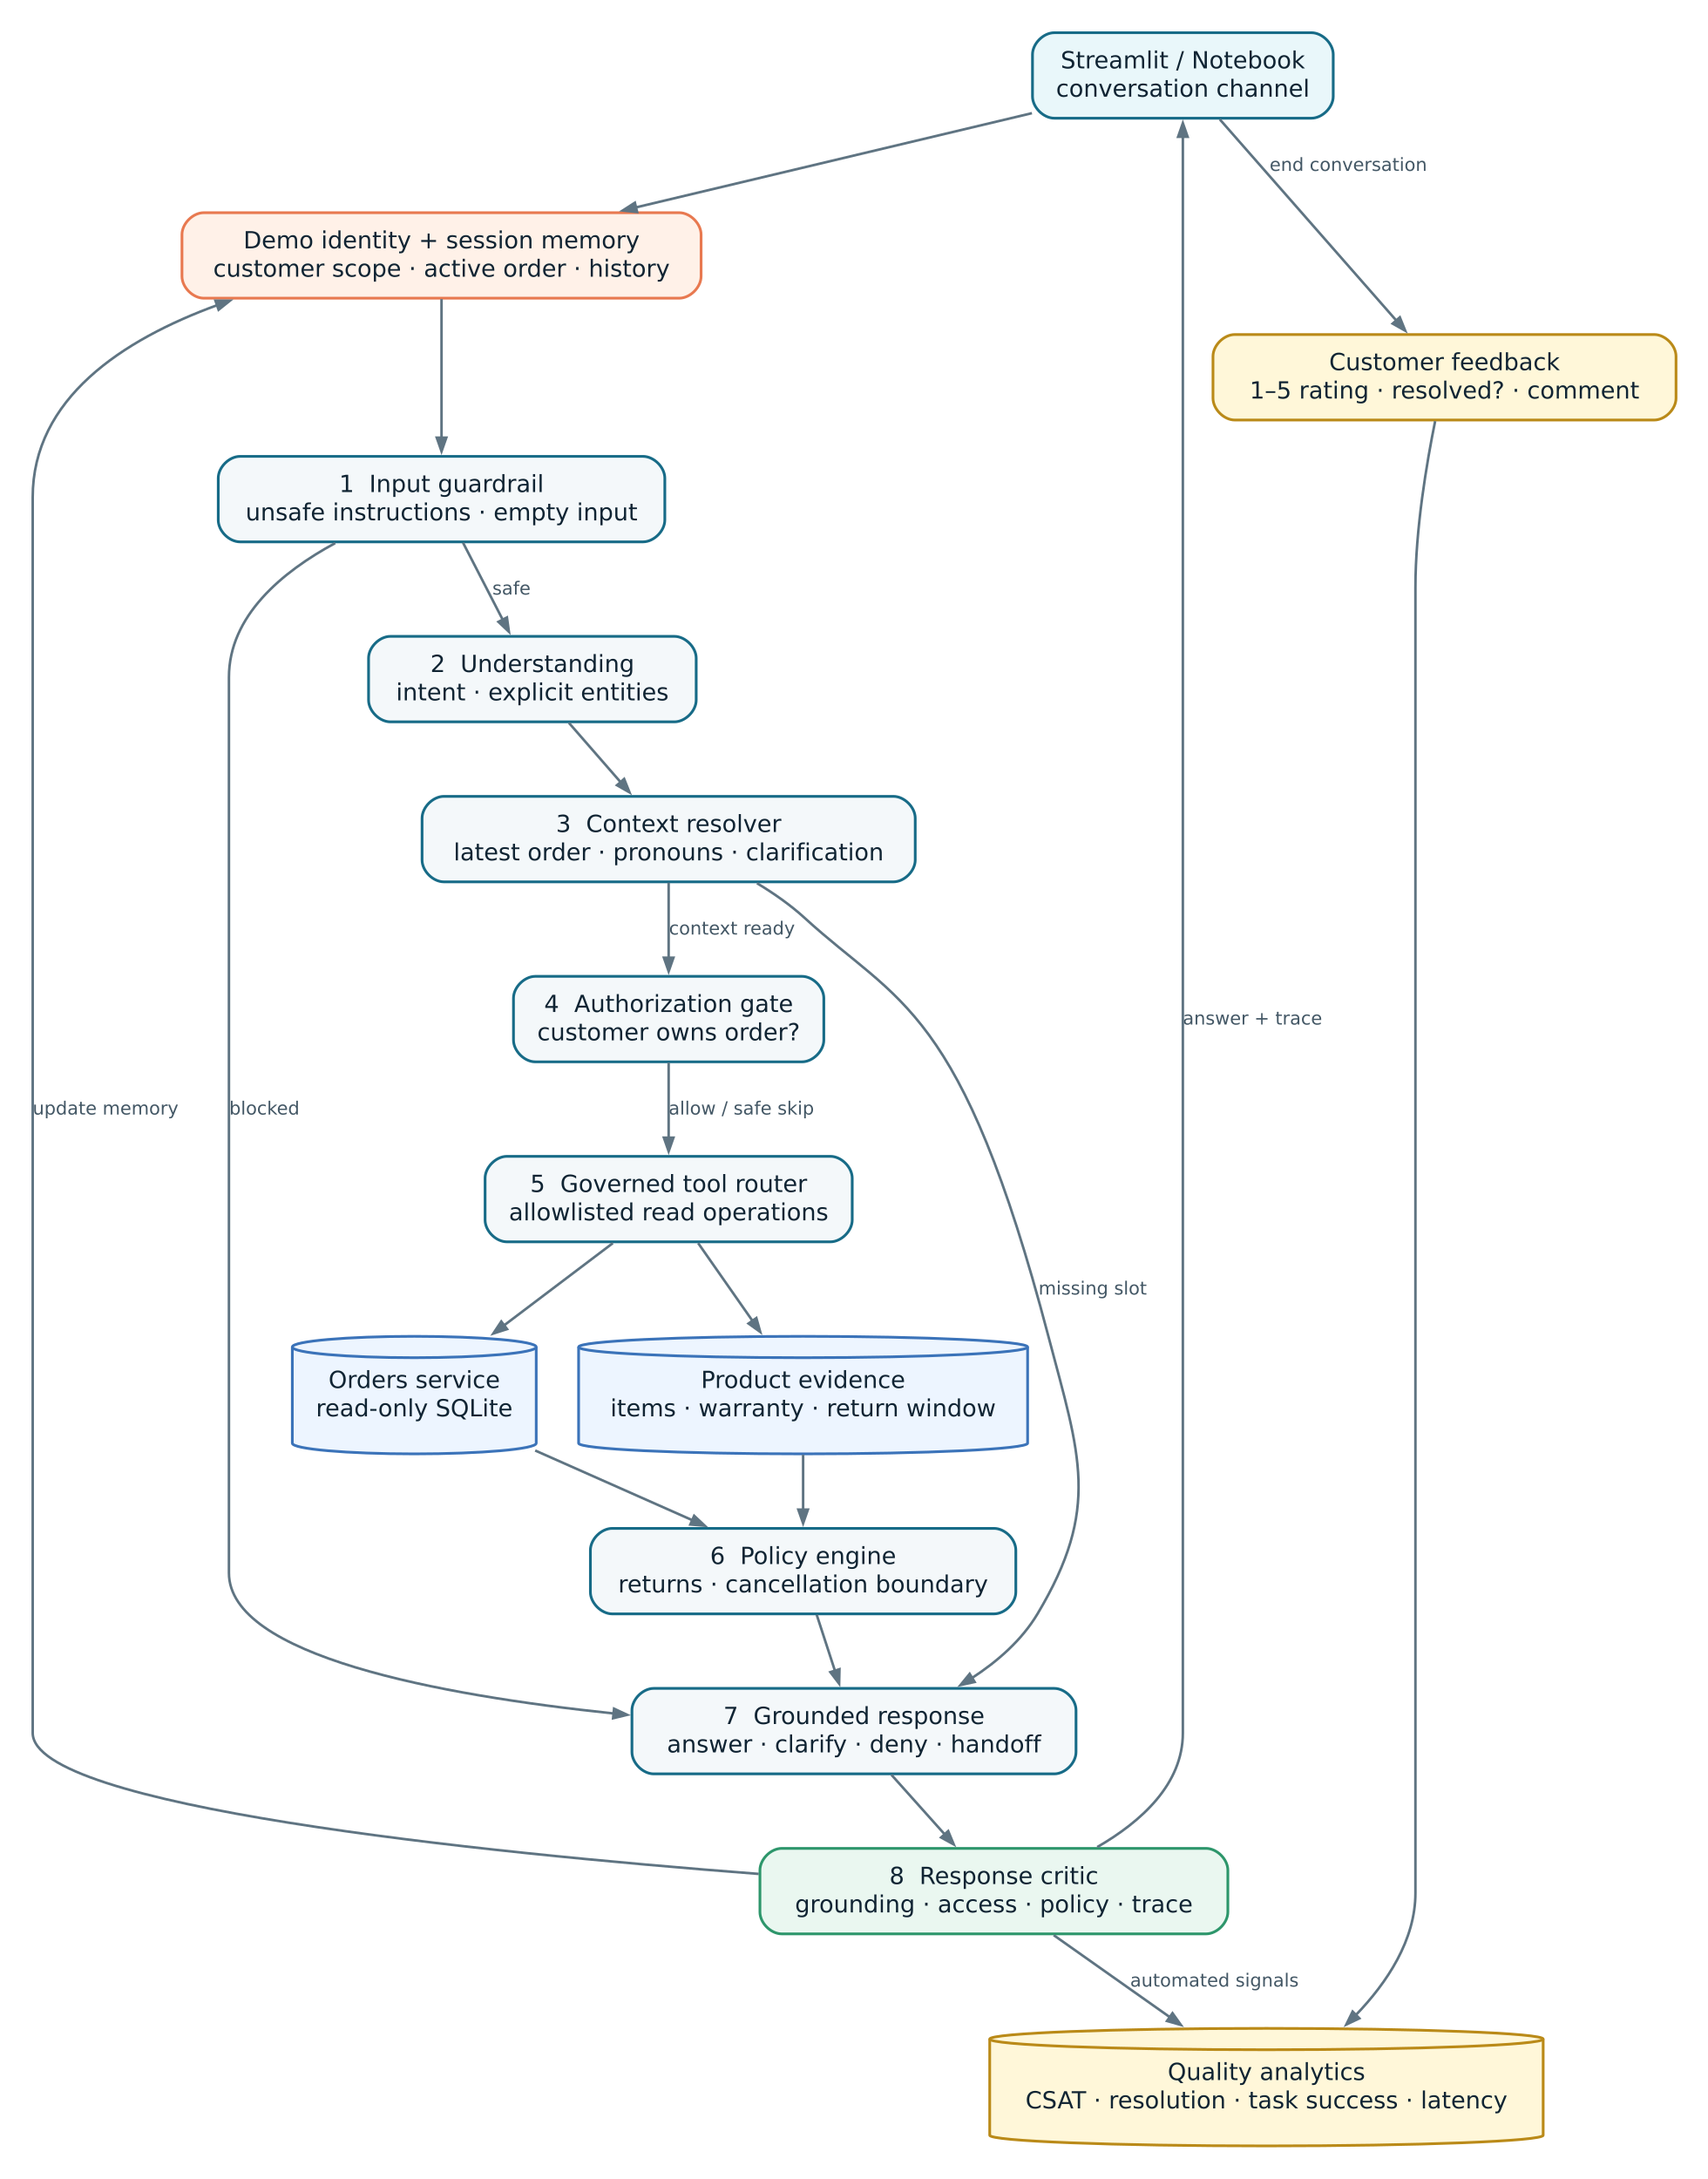
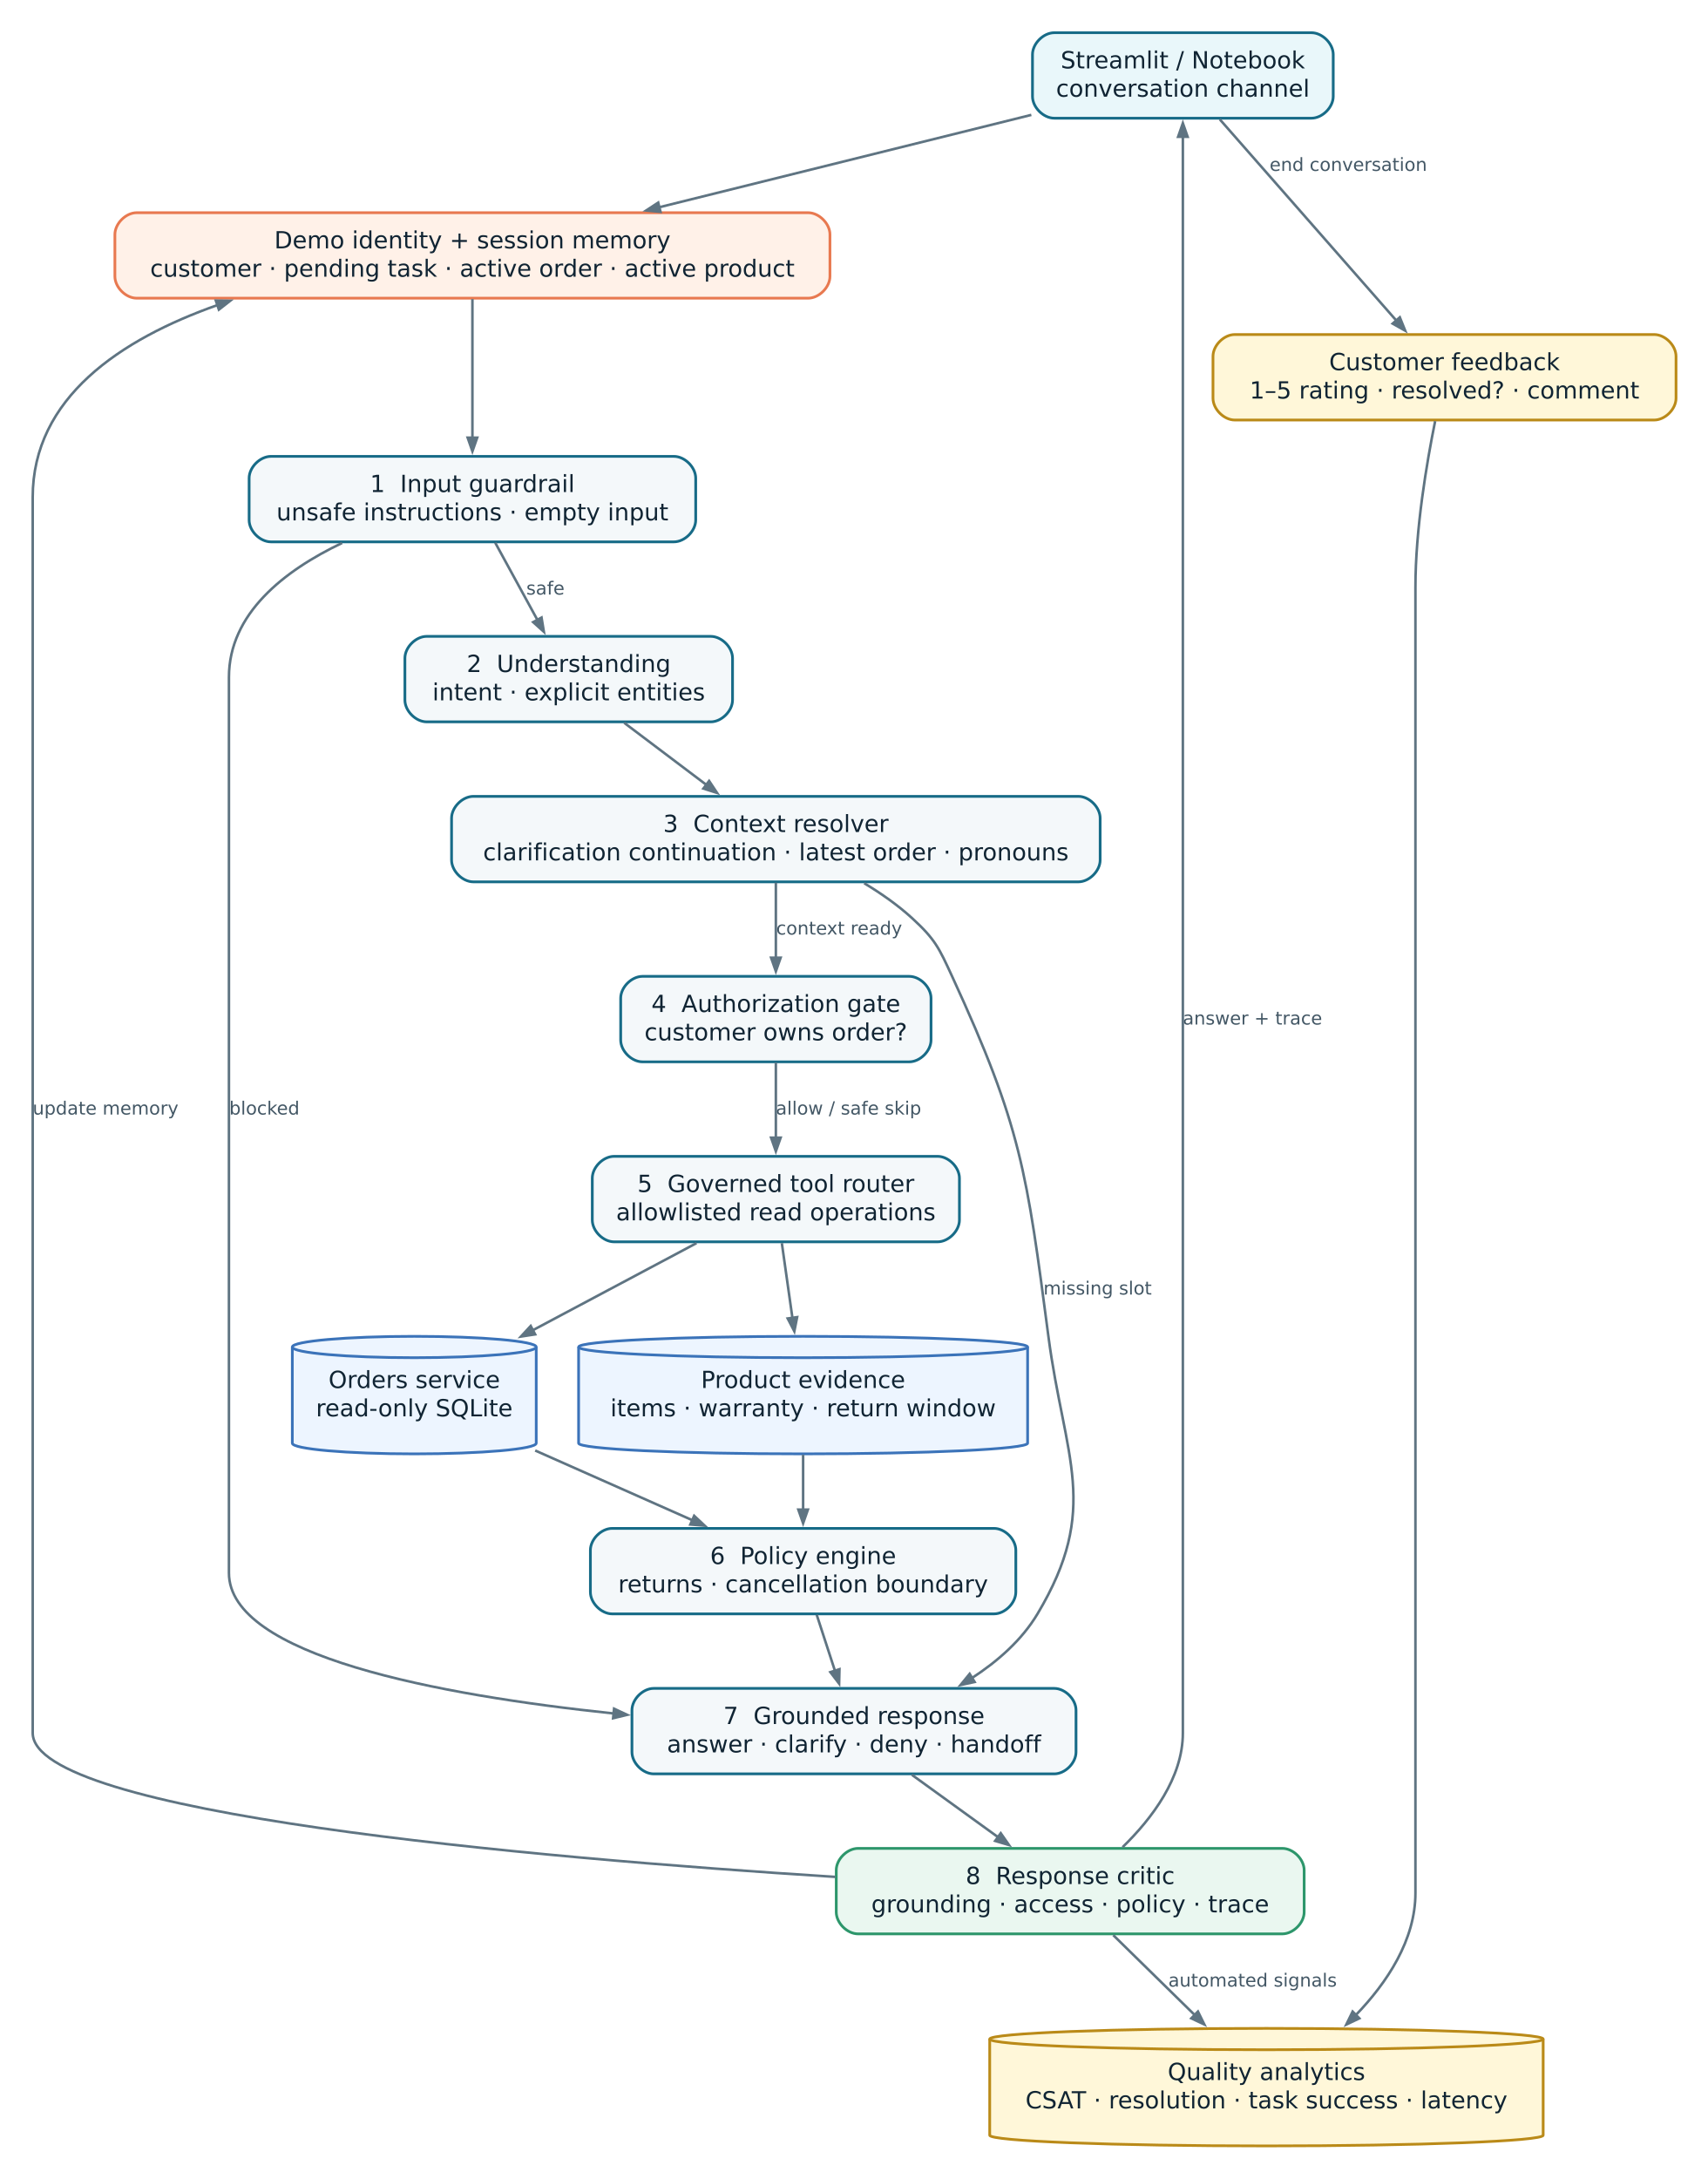
<svg xmlns="http://www.w3.org/2000/svg" width="940pt" height="1199pt" viewBox="0.00 0.00 940.00 1199.00">
  <g id="graph0" class="graph" transform="scale(1 1) rotate(0) translate(18 1180.8)">
    <g id="node1" class="node">
      <path fill="#e9f7fa" stroke="#176b87" stroke-width="1.5" d="M703.76,-1162.8C703.76,-1162.8 562.24,-1162.8 562.24,-1162.8 556.24,-1162.8 550.24,-1156.8 550.24,-1150.8 550.24,-1150.8 550.24,-1127.76 550.24,-1127.76 550.24,-1121.76 556.24,-1115.76 562.24,-1115.76 562.24,-1115.76 703.76,-1115.76 703.76,-1115.76 709.76,-1115.76 715.76,-1121.76 715.76,-1127.76 715.76,-1127.76 715.76,-1150.8 715.76,-1150.8 715.76,-1156.8 709.76,-1162.8 703.76,-1162.8" />
      <text xml:space="preserve" text-anchor="middle" x="633" y="-1143.18" font-family="DejaVu Sans" font-size="13.00" fill="#102433">Streamlit / Notebook</text>
      <text xml:space="preserve" text-anchor="middle" x="633" y="-1127.58" font-family="DejaVu Sans" font-size="13.00" fill="#102433">conversation channel</text>
    </g>
    <g id="node2" class="node">
-       <path fill="#fff1e8" stroke="#e87950" stroke-width="1.5" d="M355.85,-1063.76C355.85,-1063.76 94.15,-1063.76 94.15,-1063.76 88.15,-1063.76 82.15,-1057.76 82.15,-1051.76 82.15,-1051.76 82.15,-1028.72 82.15,-1028.72 82.15,-1022.72 88.15,-1016.72 94.15,-1016.72 94.15,-1016.72 355.85,-1016.72 355.85,-1016.72 361.85,-1016.72 367.85,-1022.72 367.85,-1028.72 367.85,-1028.72 367.85,-1051.76 367.85,-1051.76 367.85,-1057.76 361.85,-1063.76 355.85,-1063.76" />
-       <text xml:space="preserve" text-anchor="middle" x="225" y="-1044.14" font-family="DejaVu Sans" font-size="13.00" fill="#102433">Demo identity + session memory</text>
-       <text xml:space="preserve" text-anchor="middle" x="225" y="-1028.54" font-family="DejaVu Sans" font-size="13.00" fill="#102433">customer scope · active order · history</text>
+       <path fill="#fff1e8" stroke="#e87950" stroke-width="1.5" d="M426.77,-1063.76C426.77,-1063.76 57.23,-1063.76 57.23,-1063.76 51.23,-1063.76 45.23,-1057.76 45.23,-1051.76 45.23,-1051.76 45.23,-1028.72 45.23,-1028.72 45.23,-1022.72 51.23,-1016.72 57.23,-1016.72 57.23,-1016.72 426.77,-1016.72 426.77,-1016.72 432.77,-1016.72 438.77,-1022.72 438.77,-1028.72 438.77,-1028.72 438.77,-1051.76 438.77,-1051.76 438.77,-1057.76 432.77,-1063.76 426.77,-1063.76" />
+       <text xml:space="preserve" text-anchor="middle" x="242" y="-1044.14" font-family="DejaVu Sans" font-size="13.00" fill="#102433">Demo identity + session memory</text>
+       <text xml:space="preserve" text-anchor="middle" x="242" y="-1028.54" font-family="DejaVu Sans" font-size="13.00" fill="#102433">customer · pending task · active order · active product</text>
    </g>
    <g id="edge1" class="edge">
-       <path fill="none" stroke="#5f7482" stroke-width="1.4" d="M549.94,-1118.53C486.95,-1103.54 399.88,-1082.83 331.72,-1066.62" />
-       <polygon fill="#5f7482" stroke="#5f7482" stroke-width="1.4" points="332.63,-1064.14 324.72,-1064.96 331.41,-1069.25 332.63,-1064.14" />
+       <path fill="none" stroke="#5f7482" stroke-width="1.4" d="M549.6,-1117.58C489.75,-1102.73 408.72,-1082.62 344.85,-1066.77" />
+       <polygon fill="#5f7482" stroke="#5f7482" stroke-width="1.4" points="345.52,-1064.23 337.61,-1064.97 344.26,-1069.32 345.52,-1064.23" />
    </g>
    <g id="node13" class="node">
      <path fill="#fff7d9" stroke="#ba8a18" stroke-width="1.5" d="M892.42,-996.72C892.42,-996.72 661.58,-996.72 661.58,-996.72 655.58,-996.72 649.58,-990.72 649.58,-984.72 649.58,-984.72 649.58,-961.68 649.58,-961.68 649.58,-955.68 655.58,-949.68 661.58,-949.68 661.58,-949.68 892.42,-949.68 892.42,-949.68 898.42,-949.68 904.42,-955.68 904.42,-961.68 904.42,-961.68 904.42,-984.72 904.42,-984.72 904.42,-990.72 898.42,-996.72 892.42,-996.72" />
      <text xml:space="preserve" text-anchor="middle" x="777" y="-977.1" font-family="DejaVu Sans" font-size="13.00" fill="#102433">Customer feedback</text>
      <text xml:space="preserve" text-anchor="middle" x="777" y="-961.5" font-family="DejaVu Sans" font-size="13.00" fill="#102433">1–5 rating · resolved? · comment</text>
    </g>
    <g id="edge17" class="edge">
      <path fill="none" stroke="#5f7482" stroke-width="1.4" d="M653.33,-1115.12C678.84,-1086.05 722.65,-1036.12 750.7,-1004.17" />
      <polygon fill="#5f7482" stroke="#5f7482" stroke-width="1.4" points="752.41,-1006.2 755.38,-998.84 748.46,-1002.74 752.41,-1006.2" />
      <text xml:space="preserve" text-anchor="middle" x="724.07" y="-1086.76" font-family="DejaVu Sans" font-size="10.00" fill="#435765">end conversation</text>
    </g>
    <g id="node3" class="node">
-       <path fill="#f4f8fa" stroke="#176b87" stroke-width="1.5" d="M335.89,-929.68C335.89,-929.68 114.11,-929.68 114.11,-929.68 108.11,-929.68 102.11,-923.68 102.11,-917.68 102.11,-917.68 102.11,-894.64 102.11,-894.64 102.11,-888.64 108.11,-882.64 114.11,-882.64 114.11,-882.64 335.89,-882.64 335.89,-882.64 341.89,-882.64 347.89,-888.64 347.89,-894.64 347.89,-894.64 347.89,-917.68 347.89,-917.68 347.89,-923.68 341.89,-929.68 335.89,-929.68" />
-       <text xml:space="preserve" text-anchor="middle" x="225" y="-910.06" font-family="DejaVu Sans" font-size="13.00" fill="#102433">1  Input guardrail</text>
-       <text xml:space="preserve" text-anchor="middle" x="225" y="-894.46" font-family="DejaVu Sans" font-size="13.00" fill="#102433">unsafe instructions · empty input</text>
+       <path fill="#f4f8fa" stroke="#176b87" stroke-width="1.5" d="M352.89,-929.68C352.89,-929.68 131.11,-929.68 131.11,-929.68 125.11,-929.68 119.11,-923.68 119.11,-917.68 119.11,-917.68 119.11,-894.64 119.11,-894.64 119.11,-888.64 125.11,-882.64 131.11,-882.64 131.11,-882.64 352.89,-882.64 352.89,-882.64 358.89,-882.64 364.89,-888.64 364.89,-894.64 364.89,-894.64 364.89,-917.68 364.89,-917.68 364.89,-923.68 358.89,-929.68 352.89,-929.68" />
+       <text xml:space="preserve" text-anchor="middle" x="242" y="-910.06" font-family="DejaVu Sans" font-size="13.00" fill="#102433">1  Input guardrail</text>
+       <text xml:space="preserve" text-anchor="middle" x="242" y="-894.46" font-family="DejaVu Sans" font-size="13.00" fill="#102433">unsafe instructions · empty input</text>
    </g>
    <g id="edge2" class="edge">
-       <path fill="none" stroke="#5f7482" stroke-width="1.4" d="M225,-1016.23C225,-995.06 225,-963.42 225,-939.67" />
-       <polygon fill="#5f7482" stroke="#5f7482" stroke-width="1.4" points="227.63,-939.97 225,-932.47 222.38,-939.97 227.63,-939.97" />
+       <path fill="none" stroke="#5f7482" stroke-width="1.4" d="M242,-1016.23C242,-995.06 242,-963.42 242,-939.67" />
+       <polygon fill="#5f7482" stroke="#5f7482" stroke-width="1.4" points="244.63,-939.97 242,-932.47 239.38,-939.97 244.63,-939.97" />
    </g>
    <g id="node4" class="node">
-       <path fill="#f4f8fa" stroke="#176b87" stroke-width="1.5" d="M353.16,-830.64C353.16,-830.64 196.84,-830.64 196.84,-830.64 190.84,-830.64 184.84,-824.64 184.84,-818.64 184.84,-818.64 184.84,-795.6 184.84,-795.6 184.84,-789.6 190.84,-783.6 196.84,-783.6 196.84,-783.6 353.16,-783.6 353.16,-783.6 359.16,-783.6 365.16,-789.6 365.16,-795.6 365.16,-795.6 365.16,-818.64 365.16,-818.64 365.16,-824.64 359.16,-830.64 353.16,-830.64" />
-       <text xml:space="preserve" text-anchor="middle" x="275" y="-811.02" font-family="DejaVu Sans" font-size="13.00" fill="#102433">2  Understanding</text>
-       <text xml:space="preserve" text-anchor="middle" x="275" y="-795.42" font-family="DejaVu Sans" font-size="13.00" fill="#102433">intent · explicit entities</text>
+       <path fill="#f4f8fa" stroke="#176b87" stroke-width="1.5" d="M373.16,-830.64C373.16,-830.64 216.84,-830.64 216.84,-830.64 210.84,-830.64 204.84,-824.64 204.84,-818.64 204.84,-818.64 204.84,-795.6 204.84,-795.6 204.84,-789.6 210.84,-783.6 216.84,-783.6 216.84,-783.6 373.16,-783.6 373.16,-783.6 379.16,-783.6 385.16,-789.6 385.16,-795.6 385.16,-795.6 385.16,-818.64 385.16,-818.64 385.16,-824.64 379.16,-830.64 373.16,-830.64" />
+       <text xml:space="preserve" text-anchor="middle" x="295" y="-811.02" font-family="DejaVu Sans" font-size="13.00" fill="#102433">2  Understanding</text>
+       <text xml:space="preserve" text-anchor="middle" x="295" y="-795.42" font-family="DejaVu Sans" font-size="13.00" fill="#102433">intent · explicit entities</text>
    </g>
    <g id="edge3" class="edge">
-       <path fill="none" stroke="#5f7482" stroke-width="1.4" d="M236.85,-882.16C243.4,-869.45 251.64,-853.46 258.78,-839.6" />
-       <polygon fill="#5f7482" stroke="#5f7482" stroke-width="1.4" points="260.99,-841.04 262.09,-833.17 256.32,-838.64 260.99,-841.04" />
-       <text xml:space="preserve" text-anchor="middle" x="263.5" y="-853.64" font-family="DejaVu Sans" font-size="10.00" fill="#435765">safe</text>
+       <path fill="none" stroke="#5f7482" stroke-width="1.4" d="M254.56,-882.16C261.51,-869.45 270.24,-853.46 277.81,-839.6" />
+       <polygon fill="#5f7482" stroke="#5f7482" stroke-width="1.4" points="280.04,-840.99 281.33,-833.15 275.43,-838.47 280.04,-840.99" />
+       <text xml:space="preserve" text-anchor="middle" x="282.18" y="-853.64" font-family="DejaVu Sans" font-size="10.00" fill="#435765">safe</text>
    </g>
    <g id="node11" class="node">
      <path fill="#f4f8fa" stroke="#176b87" stroke-width="1.5" d="M562.2,-251.76C562.2,-251.76 341.8,-251.76 341.8,-251.76 335.8,-251.76 329.8,-245.76 329.8,-239.76 329.8,-239.76 329.8,-216.72 329.8,-216.72 329.8,-210.72 335.8,-204.72 341.8,-204.72 341.8,-204.72 562.2,-204.72 562.2,-204.72 568.2,-204.72 574.2,-210.72 574.2,-216.72 574.2,-216.72 574.2,-239.76 574.2,-239.76 574.2,-245.76 568.2,-251.76 562.2,-251.76" />
      <text xml:space="preserve" text-anchor="middle" x="452" y="-232.14" font-family="DejaVu Sans" font-size="13.00" fill="#102433">7  Grounded response</text>
      <text xml:space="preserve" text-anchor="middle" x="452" y="-216.54" font-family="DejaVu Sans" font-size="13.00" fill="#102433">answer · clarify · deny · handoff</text>
    </g>
    <g id="edge4" class="edge">
-       <path fill="none" stroke="#5f7482" stroke-width="1.4" d="M166.5,-881.97C137.25,-866.16 108,-841.9 108,-808.12 108,-808.12 108,-808.12 108,-315.28 108,-269.73 222.94,-248.09 319.94,-237.94" />
+       <path fill="none" stroke="#5f7482" stroke-width="1.4" d="M170.29,-882.03C138.43,-866.84 108,-843.16 108,-808.12 108,-808.12 108,-808.12 108,-315.28 108,-269.73 222.94,-248.09 319.94,-237.94" />
      <polygon fill="#5f7482" stroke="#5f7482" stroke-width="1.4" points="319.96,-240.58 327.16,-237.21 319.43,-235.35 319.96,-240.58" />
      <text xml:space="preserve" text-anchor="middle" x="127.52" y="-567.52" font-family="DejaVu Sans" font-size="10.00" fill="#435765">blocked</text>
    </g>
    <g id="node5" class="node">
-       <path fill="#f4f8fa" stroke="#176b87" stroke-width="1.5" d="M473.71,-742.6C473.71,-742.6 226.29,-742.6 226.29,-742.6 220.29,-742.6 214.29,-736.6 214.29,-730.6 214.29,-730.6 214.29,-707.56 214.29,-707.56 214.29,-701.56 220.29,-695.56 226.29,-695.56 226.29,-695.56 473.71,-695.56 473.71,-695.56 479.71,-695.56 485.71,-701.56 485.71,-707.56 485.71,-707.56 485.71,-730.6 485.71,-730.6 485.71,-736.6 479.71,-742.6 473.71,-742.6" />
-       <text xml:space="preserve" text-anchor="middle" x="350" y="-722.98" font-family="DejaVu Sans" font-size="13.00" fill="#102433">3  Context resolver</text>
-       <text xml:space="preserve" text-anchor="middle" x="350" y="-707.38" font-family="DejaVu Sans" font-size="13.00" fill="#102433">latest order · pronouns · clarification</text>
+       <path fill="#f4f8fa" stroke="#176b87" stroke-width="1.5" d="M575.48,-742.6C575.48,-742.6 242.52,-742.6 242.52,-742.6 236.52,-742.6 230.52,-736.6 230.52,-730.6 230.52,-730.6 230.52,-707.56 230.52,-707.56 230.52,-701.56 236.52,-695.56 242.52,-695.56 242.52,-695.56 575.48,-695.56 575.48,-695.56 581.48,-695.56 587.48,-701.56 587.48,-707.56 587.48,-707.56 587.48,-730.6 587.48,-730.6 587.48,-736.6 581.48,-742.6 575.48,-742.6" />
+       <text xml:space="preserve" text-anchor="middle" x="409" y="-722.98" font-family="DejaVu Sans" font-size="13.00" fill="#102433">3  Context resolver</text>
+       <text xml:space="preserve" text-anchor="middle" x="409" y="-707.38" font-family="DejaVu Sans" font-size="13.00" fill="#102433">clarification continuation · latest order · pronouns</text>
    </g>
    <g id="edge5" class="edge">
-       <path fill="none" stroke="#5f7482" stroke-width="1.4" d="M295.1,-783.06C303.84,-773.03 314.21,-761.14 323.56,-750.41" />
-       <polygon fill="#5f7482" stroke="#5f7482" stroke-width="1.4" points="325.5,-752.18 328.45,-744.8 321.55,-748.73 325.5,-752.18" />
+       <path fill="none" stroke="#5f7482" stroke-width="1.4" d="M325.55,-783.06C339.48,-772.55 356.11,-759.99 370.85,-748.87" />
+       <polygon fill="#5f7482" stroke="#5f7482" stroke-width="1.4" points="372.27,-751.09 376.67,-744.48 369.11,-746.9 372.27,-751.09" />
    </g>
    <g id="node6" class="node">
-       <path fill="#f4f8fa" stroke="#176b87" stroke-width="1.5" d="M423.4,-643.56C423.4,-643.56 276.6,-643.56 276.6,-643.56 270.6,-643.56 264.6,-637.56 264.6,-631.56 264.6,-631.56 264.6,-608.52 264.6,-608.52 264.6,-602.52 270.6,-596.52 276.6,-596.52 276.6,-596.52 423.4,-596.52 423.4,-596.52 429.4,-596.52 435.4,-602.52 435.4,-608.52 435.4,-608.52 435.4,-631.56 435.4,-631.56 435.4,-637.56 429.4,-643.56 423.4,-643.56" />
-       <text xml:space="preserve" text-anchor="middle" x="350" y="-623.94" font-family="DejaVu Sans" font-size="13.00" fill="#102433">4  Authorization gate</text>
-       <text xml:space="preserve" text-anchor="middle" x="350" y="-608.34" font-family="DejaVu Sans" font-size="13.00" fill="#102433">customer owns order?</text>
+       <path fill="#f4f8fa" stroke="#176b87" stroke-width="1.5" d="M482.4,-643.56C482.4,-643.56 335.6,-643.56 335.6,-643.56 329.6,-643.56 323.6,-637.56 323.6,-631.56 323.6,-631.56 323.6,-608.52 323.6,-608.52 323.6,-602.52 329.6,-596.52 335.6,-596.52 335.6,-596.52 482.4,-596.52 482.4,-596.52 488.4,-596.52 494.4,-602.52 494.4,-608.52 494.4,-608.52 494.4,-631.56 494.4,-631.56 494.4,-637.56 488.4,-643.56 482.4,-643.56" />
+       <text xml:space="preserve" text-anchor="middle" x="409" y="-623.94" font-family="DejaVu Sans" font-size="13.00" fill="#102433">4  Authorization gate</text>
+       <text xml:space="preserve" text-anchor="middle" x="409" y="-608.34" font-family="DejaVu Sans" font-size="13.00" fill="#102433">customer owns order?</text>
    </g>
    <g id="edge7" class="edge">
-       <path fill="none" stroke="#5f7482" stroke-width="1.4" d="M350,-695.08C350,-682.73 350,-667.28 350,-653.7" />
-       <polygon fill="#5f7482" stroke="#5f7482" stroke-width="1.4" points="352.63,-653.83 350,-646.33 347.38,-653.83 352.63,-653.83" />
-       <text xml:space="preserve" text-anchor="middle" x="384.85" y="-666.56" font-family="DejaVu Sans" font-size="10.00" fill="#435765">context ready</text>
+       <path fill="none" stroke="#5f7482" stroke-width="1.4" d="M409,-695.08C409,-682.73 409,-667.28 409,-653.7" />
+       <polygon fill="#5f7482" stroke="#5f7482" stroke-width="1.4" points="411.63,-653.83 409,-646.33 406.38,-653.83 411.63,-653.83" />
+       <text xml:space="preserve" text-anchor="middle" x="443.85" y="-666.56" font-family="DejaVu Sans" font-size="10.00" fill="#435765">context ready</text>
    </g>
    <g id="edge6" class="edge">
-       <path fill="none" stroke="#5f7482" stroke-width="1.4" d="M398.62,-694.81C407.91,-689.21 417.17,-682.74 425,-675.56 476.5,-628.34 510.98,-627.99 559,-445.48 576.29,-379.79 587.85,-351.07 553,-292.76 544.35,-278.28 530.98,-266.59 516.78,-257.37" />
+       <path fill="none" stroke="#5f7482" stroke-width="1.4" d="M457.62,-694.81C466.91,-689.21 476.17,-682.74 484,-675.56 496.72,-663.9 498.78,-659.23 506,-643.56 544.14,-560.79 547.12,-535.83 559,-445.48 567.85,-378.13 587.85,-351.07 553,-292.76 544.35,-278.28 530.98,-266.59 516.78,-257.37" />
      <polygon fill="#5f7482" stroke="#5f7482" stroke-width="1.4" points="518.4,-255.29 510.63,-253.61 515.66,-259.77 518.4,-255.29" />
-       <text xml:space="preserve" text-anchor="middle" x="583.37" y="-468.48" font-family="DejaVu Sans" font-size="10.00" fill="#435765">missing slot</text>
+       <text xml:space="preserve" text-anchor="middle" x="586.07" y="-468.48" font-family="DejaVu Sans" font-size="10.00" fill="#435765">missing slot</text>
    </g>
    <g id="node7" class="node">
-       <path fill="#f4f8fa" stroke="#176b87" stroke-width="1.5" d="M439.03,-544.52C439.03,-544.52 260.97,-544.52 260.97,-544.52 254.97,-544.52 248.97,-538.52 248.97,-532.52 248.97,-532.52 248.97,-509.48 248.97,-509.48 248.97,-503.48 254.97,-497.48 260.97,-497.48 260.97,-497.48 439.03,-497.48 439.03,-497.48 445.03,-497.48 451.03,-503.48 451.03,-509.48 451.03,-509.48 451.03,-532.52 451.03,-532.52 451.03,-538.52 445.03,-544.52 439.03,-544.52" />
-       <text xml:space="preserve" text-anchor="middle" x="350" y="-524.9" font-family="DejaVu Sans" font-size="13.00" fill="#102433">5  Governed tool router</text>
-       <text xml:space="preserve" text-anchor="middle" x="350" y="-509.3" font-family="DejaVu Sans" font-size="13.00" fill="#102433">allowlisted read operations</text>
+       <path fill="#f4f8fa" stroke="#176b87" stroke-width="1.5" d="M498.03,-544.52C498.03,-544.52 319.97,-544.52 319.97,-544.52 313.97,-544.52 307.97,-538.52 307.97,-532.52 307.97,-532.52 307.97,-509.48 307.97,-509.48 307.97,-503.48 313.97,-497.48 319.97,-497.48 319.97,-497.48 498.03,-497.48 498.03,-497.48 504.03,-497.48 510.03,-503.48 510.03,-509.48 510.03,-509.48 510.03,-532.52 510.03,-532.52 510.03,-538.52 504.03,-544.52 498.03,-544.52" />
+       <text xml:space="preserve" text-anchor="middle" x="409" y="-524.9" font-family="DejaVu Sans" font-size="13.00" fill="#102433">5  Governed tool router</text>
+       <text xml:space="preserve" text-anchor="middle" x="409" y="-509.3" font-family="DejaVu Sans" font-size="13.00" fill="#102433">allowlisted read operations</text>
    </g>
    <g id="edge8" class="edge">
-       <path fill="none" stroke="#5f7482" stroke-width="1.4" d="M350,-596.04C350,-583.69 350,-568.24 350,-554.66" />
-       <polygon fill="#5f7482" stroke="#5f7482" stroke-width="1.4" points="352.63,-554.79 350,-547.29 347.38,-554.79 352.63,-554.79" />
-       <text xml:space="preserve" text-anchor="middle" x="390.01" y="-567.52" font-family="DejaVu Sans" font-size="10.00" fill="#435765">allow / safe skip</text>
+       <path fill="none" stroke="#5f7482" stroke-width="1.4" d="M409,-596.04C409,-583.69 409,-568.24 409,-554.66" />
+       <polygon fill="#5f7482" stroke="#5f7482" stroke-width="1.4" points="411.63,-554.79 409,-547.29 406.38,-554.79 411.63,-554.79" />
+       <text xml:space="preserve" text-anchor="middle" x="449.01" y="-567.52" font-family="DejaVu Sans" font-size="10.00" fill="#435765">allow / safe skip</text>
    </g>
    <g id="node8" class="node">
      <path fill="#edf5ff" stroke="#3b73b9" stroke-width="1.5" d="M277.12,-439.6C277.12,-442.84 247.03,-445.48 210,-445.48 172.97,-445.48 142.88,-442.84 142.88,-439.6 142.88,-439.6 142.88,-386.68 142.88,-386.68 142.88,-383.44 172.97,-380.8 210,-380.8 247.03,-380.8 277.12,-383.44 277.12,-386.68 277.12,-386.68 277.12,-439.6 277.12,-439.6" />
      <path fill="none" stroke="#3b73b9" stroke-width="1.5" d="M277.12,-439.6C277.12,-436.36 247.03,-433.72 210,-433.72 172.97,-433.72 142.88,-436.36 142.88,-439.6" />
      <text xml:space="preserve" text-anchor="middle" x="210" y="-417.04" font-family="DejaVu Sans" font-size="13.00" fill="#102433">Orders service</text>
      <text xml:space="preserve" text-anchor="middle" x="210" y="-401.44" font-family="DejaVu Sans" font-size="13.00" fill="#102433">read-only SQLite</text>
    </g>
    <g id="edge9" class="edge">
-       <path fill="none" stroke="#5f7482" stroke-width="1.4" d="M319.28,-496.77C301.72,-483.49 279.29,-466.53 259.32,-451.43" />
-       <polygon fill="#5f7482" stroke="#5f7482" stroke-width="1.4" points="261.06,-449.46 253.49,-447.03 257.89,-453.65 261.06,-449.46" />
+       <path fill="none" stroke="#5f7482" stroke-width="1.4" d="M365.33,-496.77C338.87,-482.69 304.62,-464.48 275.02,-448.73" />
+       <polygon fill="#5f7482" stroke="#5f7482" stroke-width="1.4" points="276.53,-446.56 268.68,-445.35 274.07,-451.19 276.53,-446.56" />
    </g>
    <g id="node9" class="node">
      <path fill="#edf5ff" stroke="#3b73b9" stroke-width="1.5" d="M547.56,-439.6C547.56,-442.84 492.18,-445.48 424,-445.48 355.82,-445.48 300.44,-442.84 300.44,-439.6 300.44,-439.6 300.44,-386.68 300.44,-386.68 300.44,-383.44 355.82,-380.8 424,-380.8 492.18,-380.8 547.56,-383.44 547.56,-386.68 547.56,-386.68 547.56,-439.6 547.56,-439.6" />
      <path fill="none" stroke="#3b73b9" stroke-width="1.5" d="M547.56,-439.6C547.56,-436.36 492.18,-433.72 424,-433.72 355.82,-433.72 300.44,-436.36 300.44,-439.6" />
      <text xml:space="preserve" text-anchor="middle" x="424" y="-417.04" font-family="DejaVu Sans" font-size="13.00" fill="#102433">Product evidence</text>
      <text xml:space="preserve" text-anchor="middle" x="424" y="-401.44" font-family="DejaVu Sans" font-size="13.00" fill="#102433">items · warranty · return window</text>
    </g>
    <g id="edge10" class="edge">
-       <path fill="none" stroke="#5f7482" stroke-width="1.4" d="M366.24,-496.77C375,-484.24 386.05,-468.43 396.14,-454" />
-       <polygon fill="#5f7482" stroke="#5f7482" stroke-width="1.4" points="398.26,-455.54 400.41,-447.89 393.96,-452.53 398.26,-455.54" />
+       <path fill="none" stroke="#5f7482" stroke-width="1.4" d="M412.29,-496.77C414,-484.7 416.14,-469.59 418.12,-455.6" />
+       <polygon fill="#5f7482" stroke="#5f7482" stroke-width="1.4" points="420.71,-456.04 419.17,-448.25 415.52,-455.31 420.71,-456.04" />
    </g>
    <g id="node10" class="node">
      <path fill="#f4f8fa" stroke="#176b87" stroke-width="1.5" d="M529.07,-339.8C529.07,-339.8 318.93,-339.8 318.93,-339.8 312.93,-339.8 306.93,-333.8 306.93,-327.8 306.93,-327.8 306.93,-304.76 306.93,-304.76 306.93,-298.76 312.93,-292.76 318.93,-292.76 318.93,-292.76 529.07,-292.76 529.07,-292.76 535.07,-292.76 541.07,-298.76 541.07,-304.76 541.07,-304.76 541.07,-327.8 541.07,-327.8 541.07,-333.8 535.07,-339.8 529.07,-339.8" />
      <text xml:space="preserve" text-anchor="middle" x="424" y="-320.18" font-family="DejaVu Sans" font-size="13.00" fill="#102433">6  Policy engine</text>
      <text xml:space="preserve" text-anchor="middle" x="424" y="-304.58" font-family="DejaVu Sans" font-size="13.00" fill="#102433">returns · cancellation boundary</text>
    </g>
    <g id="edge11" class="edge">
      <path fill="none" stroke="#5f7482" stroke-width="1.4" d="M276.54,-382.65C304.22,-370.38 336.13,-356.23 363.18,-344.24" />
      <polygon fill="#5f7482" stroke="#5f7482" stroke-width="1.4" points="364.04,-346.73 369.84,-341.29 361.92,-341.93 364.04,-346.73" />
    </g>
    <g id="edge12" class="edge">
      <path fill="none" stroke="#5f7482" stroke-width="1.4" d="M424,-380.29C424,-370.52 424,-359.76 424,-349.94" />
      <polygon fill="#5f7482" stroke="#5f7482" stroke-width="1.4" points="426.63,-350.12 424,-342.62 421.38,-350.12 426.63,-350.12" />
    </g>
    <g id="edge13" class="edge">
      <path fill="none" stroke="#5f7482" stroke-width="1.4" d="M431.5,-292.22C434.58,-282.77 438.19,-271.67 441.52,-261.44" />
      <polygon fill="#5f7482" stroke="#5f7482" stroke-width="1.4" points="444,-262.32 443.82,-254.38 439,-260.7 444,-262.32" />
    </g>
    <g id="node12" class="node">
-       <path fill="#eaf7f0" stroke="#2d966b" stroke-width="1.5" d="M645.76,-163.72C645.76,-163.72 412.24,-163.72 412.24,-163.72 406.24,-163.72 400.24,-157.72 400.24,-151.72 400.24,-151.72 400.24,-128.68 400.24,-128.68 400.24,-122.68 406.24,-116.68 412.24,-116.68 412.24,-116.68 645.76,-116.68 645.76,-116.68 651.76,-116.68 657.76,-122.68 657.76,-128.68 657.76,-128.68 657.76,-151.72 657.76,-151.72 657.76,-157.72 651.76,-163.72 645.76,-163.72" />
-       <text xml:space="preserve" text-anchor="middle" x="529" y="-144.1" font-family="DejaVu Sans" font-size="13.00" fill="#102433">8  Response critic</text>
-       <text xml:space="preserve" text-anchor="middle" x="529" y="-128.5" font-family="DejaVu Sans" font-size="13.00" fill="#102433">grounding · access · policy · trace</text>
+       <path fill="#eaf7f0" stroke="#2d966b" stroke-width="1.5" d="M687.76,-163.72C687.76,-163.72 454.24,-163.72 454.24,-163.72 448.24,-163.72 442.24,-157.72 442.24,-151.72 442.24,-151.72 442.24,-128.68 442.24,-128.68 442.24,-122.68 448.24,-116.68 454.24,-116.68 454.24,-116.68 687.76,-116.68 687.76,-116.68 693.76,-116.68 699.76,-122.68 699.76,-128.68 699.76,-128.68 699.76,-151.72 699.76,-151.72 699.76,-157.72 693.76,-163.72 687.76,-163.72" />
+       <text xml:space="preserve" text-anchor="middle" x="571" y="-144.1" font-family="DejaVu Sans" font-size="13.00" fill="#102433">8  Response critic</text>
+       <text xml:space="preserve" text-anchor="middle" x="571" y="-128.5" font-family="DejaVu Sans" font-size="13.00" fill="#102433">grounding · access · policy · trace</text>
    </g>
    <g id="edge14" class="edge">
-       <path fill="none" stroke="#5f7482" stroke-width="1.4" d="M472.63,-204.18C481.7,-194.06 492.46,-182.03 502.13,-171.22" />
-       <polygon fill="#5f7482" stroke="#5f7482" stroke-width="1.4" points="503.85,-173.24 506.9,-165.9 499.94,-169.74 503.85,-173.24" />
+       <path fill="none" stroke="#5f7482" stroke-width="1.4" d="M483.89,-204.18C498.56,-193.57 516.11,-180.88 531.6,-169.68" />
+       <polygon fill="#5f7482" stroke="#5f7482" stroke-width="1.4" points="532.77,-172.08 537.31,-165.56 529.69,-167.83 532.77,-172.08" />
    </g>
    <g id="edge16" class="edge">
-       <path fill="none" stroke="#5f7482" stroke-width="1.4" d="M585.87,-164.44C610.15,-178.46 633,-199.12 633,-227.24 633,-1041.24 633,-1041.24 633,-1041.24 633,-1062.66 633,-1086.74 633,-1105.56" />
+       <path fill="none" stroke="#5f7482" stroke-width="1.4" d="M599.82,-164.39C616.01,-180.15 633,-202.57 633,-227.24 633,-1041.24 633,-1041.24 633,-1041.24 633,-1062.66 633,-1086.74 633,-1105.56" />
      <polygon fill="#5f7482" stroke="#5f7482" stroke-width="1.4" points="630.38,-1105.52 633,-1113.02 635.63,-1105.52 630.38,-1105.52" />
      <text xml:space="preserve" text-anchor="middle" x="671.33" y="-617.04" font-family="DejaVu Sans" font-size="10.00" fill="#435765">answer + trace</text>
    </g>
    <g id="edge15" class="edge">
-       <path fill="none" stroke="#5f7482" stroke-width="1.4" d="M399.59,-149.67C242.98,-161.71 0,-186.88 0,-227.24 0,-907.16 0,-907.16 0,-907.16 0,-961.44 49.3,-993.84 101.74,-1012.96" />
-       <polygon fill="#5f7482" stroke="#5f7482" stroke-width="1.4" points="100.58,-1015.33 108.52,-1015.33 102.31,-1010.37 100.58,-1015.33" />
+       <path fill="none" stroke="#5f7482" stroke-width="1.4" d="M441.79,-148.03C273.35,-158.7 0,-182.85 0,-227.24 0,-907.16 0,-907.16 0,-907.16 0,-961.91 48.31,-994.1 101.76,-1012.96" />
+       <polygon fill="#5f7482" stroke="#5f7482" stroke-width="1.4" points="100.78,-1015.4 108.72,-1015.31 102.46,-1010.43 100.78,-1015.4" />
      <text xml:space="preserve" text-anchor="middle" x="40.1" y="-567.52" font-family="DejaVu Sans" font-size="10.00" fill="#435765">update memory</text>
    </g>
    <g id="node14" class="node">
      <path fill="#fff7d9" stroke="#ba8a18" stroke-width="1.5" d="M831.3,-58.8C831.3,-62.04 763.04,-64.68 679,-64.68 594.96,-64.68 526.7,-62.04 526.7,-58.8 526.7,-58.8 526.7,-5.88 526.7,-5.88 526.7,-2.64 594.96,0 679,0 763.04,0 831.3,-2.64 831.3,-5.88 831.3,-5.88 831.3,-58.8 831.3,-58.8" />
      <path fill="none" stroke="#ba8a18" stroke-width="1.5" d="M831.3,-58.8C831.3,-55.56 763.04,-52.92 679,-52.92 594.96,-52.92 526.7,-55.56 526.7,-58.8" />
      <text xml:space="preserve" text-anchor="middle" x="679" y="-36.24" font-family="DejaVu Sans" font-size="13.00" fill="#102433">Quality analytics</text>
      <text xml:space="preserve" text-anchor="middle" x="679" y="-20.64" font-family="DejaVu Sans" font-size="13.00" fill="#102433">CSAT · resolution · task success · latency</text>
    </g>
    <g id="edge19" class="edge">
-       <path fill="none" stroke="#5f7482" stroke-width="1.4" d="M561.92,-115.97C580.66,-102.74 604.58,-85.86 625.91,-70.8" />
-       <polygon fill="#5f7482" stroke="#5f7482" stroke-width="1.4" points="627.3,-73.04 631.91,-66.57 624.27,-68.75 627.3,-73.04" />
-       <text xml:space="preserve" text-anchor="middle" x="650.38" y="-87.68" font-family="DejaVu Sans" font-size="10.00" fill="#435765">automated signals</text>
+       <path fill="none" stroke="#5f7482" stroke-width="1.4" d="M594.7,-115.97C607.84,-103.09 624.52,-86.74 639.56,-72" />
+       <polygon fill="#5f7482" stroke="#5f7482" stroke-width="1.4" points="641.31,-73.96 644.83,-66.83 637.64,-70.21 641.31,-73.96" />
+       <text xml:space="preserve" text-anchor="middle" x="671.38" y="-87.68" font-family="DejaVu Sans" font-size="10.00" fill="#435765">automated signals</text>
    </g>
    <g id="edge18" class="edge">
      <path fill="none" stroke="#5f7482" stroke-width="1.4" d="M771.85,-949.07C767.17,-926.03 761,-889.57 761,-857.64 761,-857.64 761,-857.64 761,-139.2 761,-113.32 745.49,-89.93 727.97,-71.76" />
      <polygon fill="#5f7482" stroke="#5f7482" stroke-width="1.4" points="730.13,-70.2 722.95,-66.79 726.43,-73.93 730.13,-70.2" />
    </g>
  </g>
</svg>
